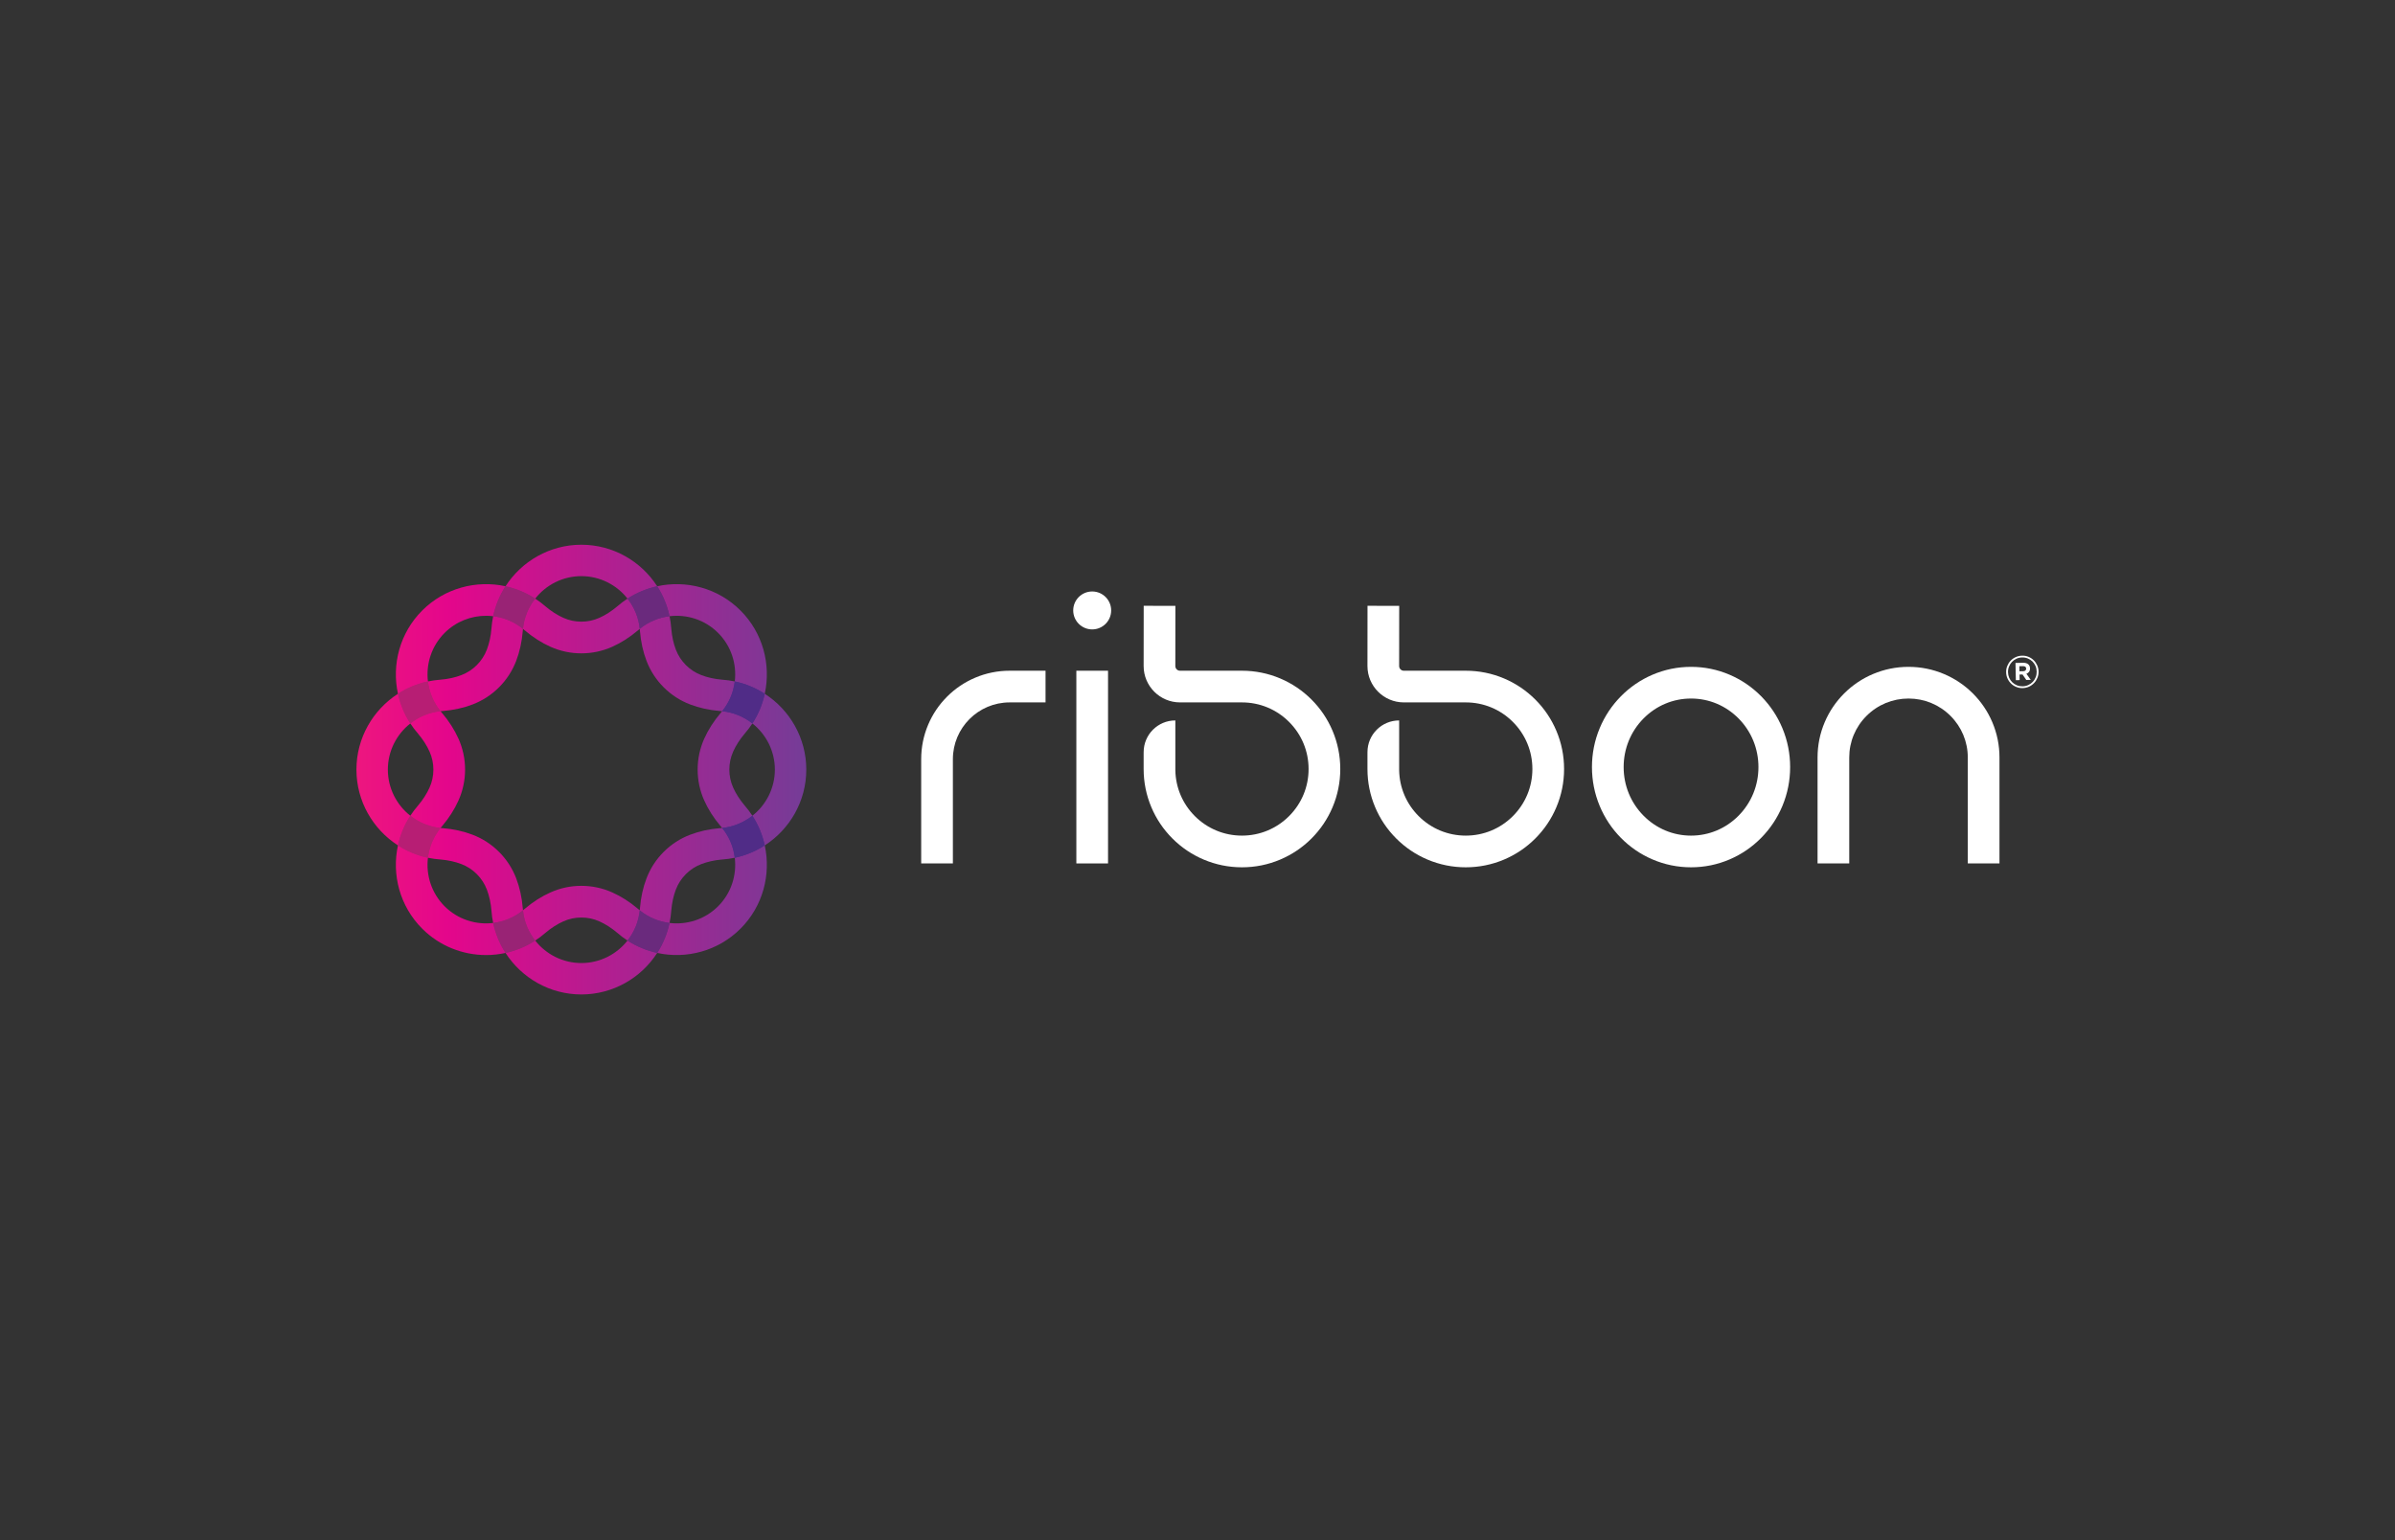
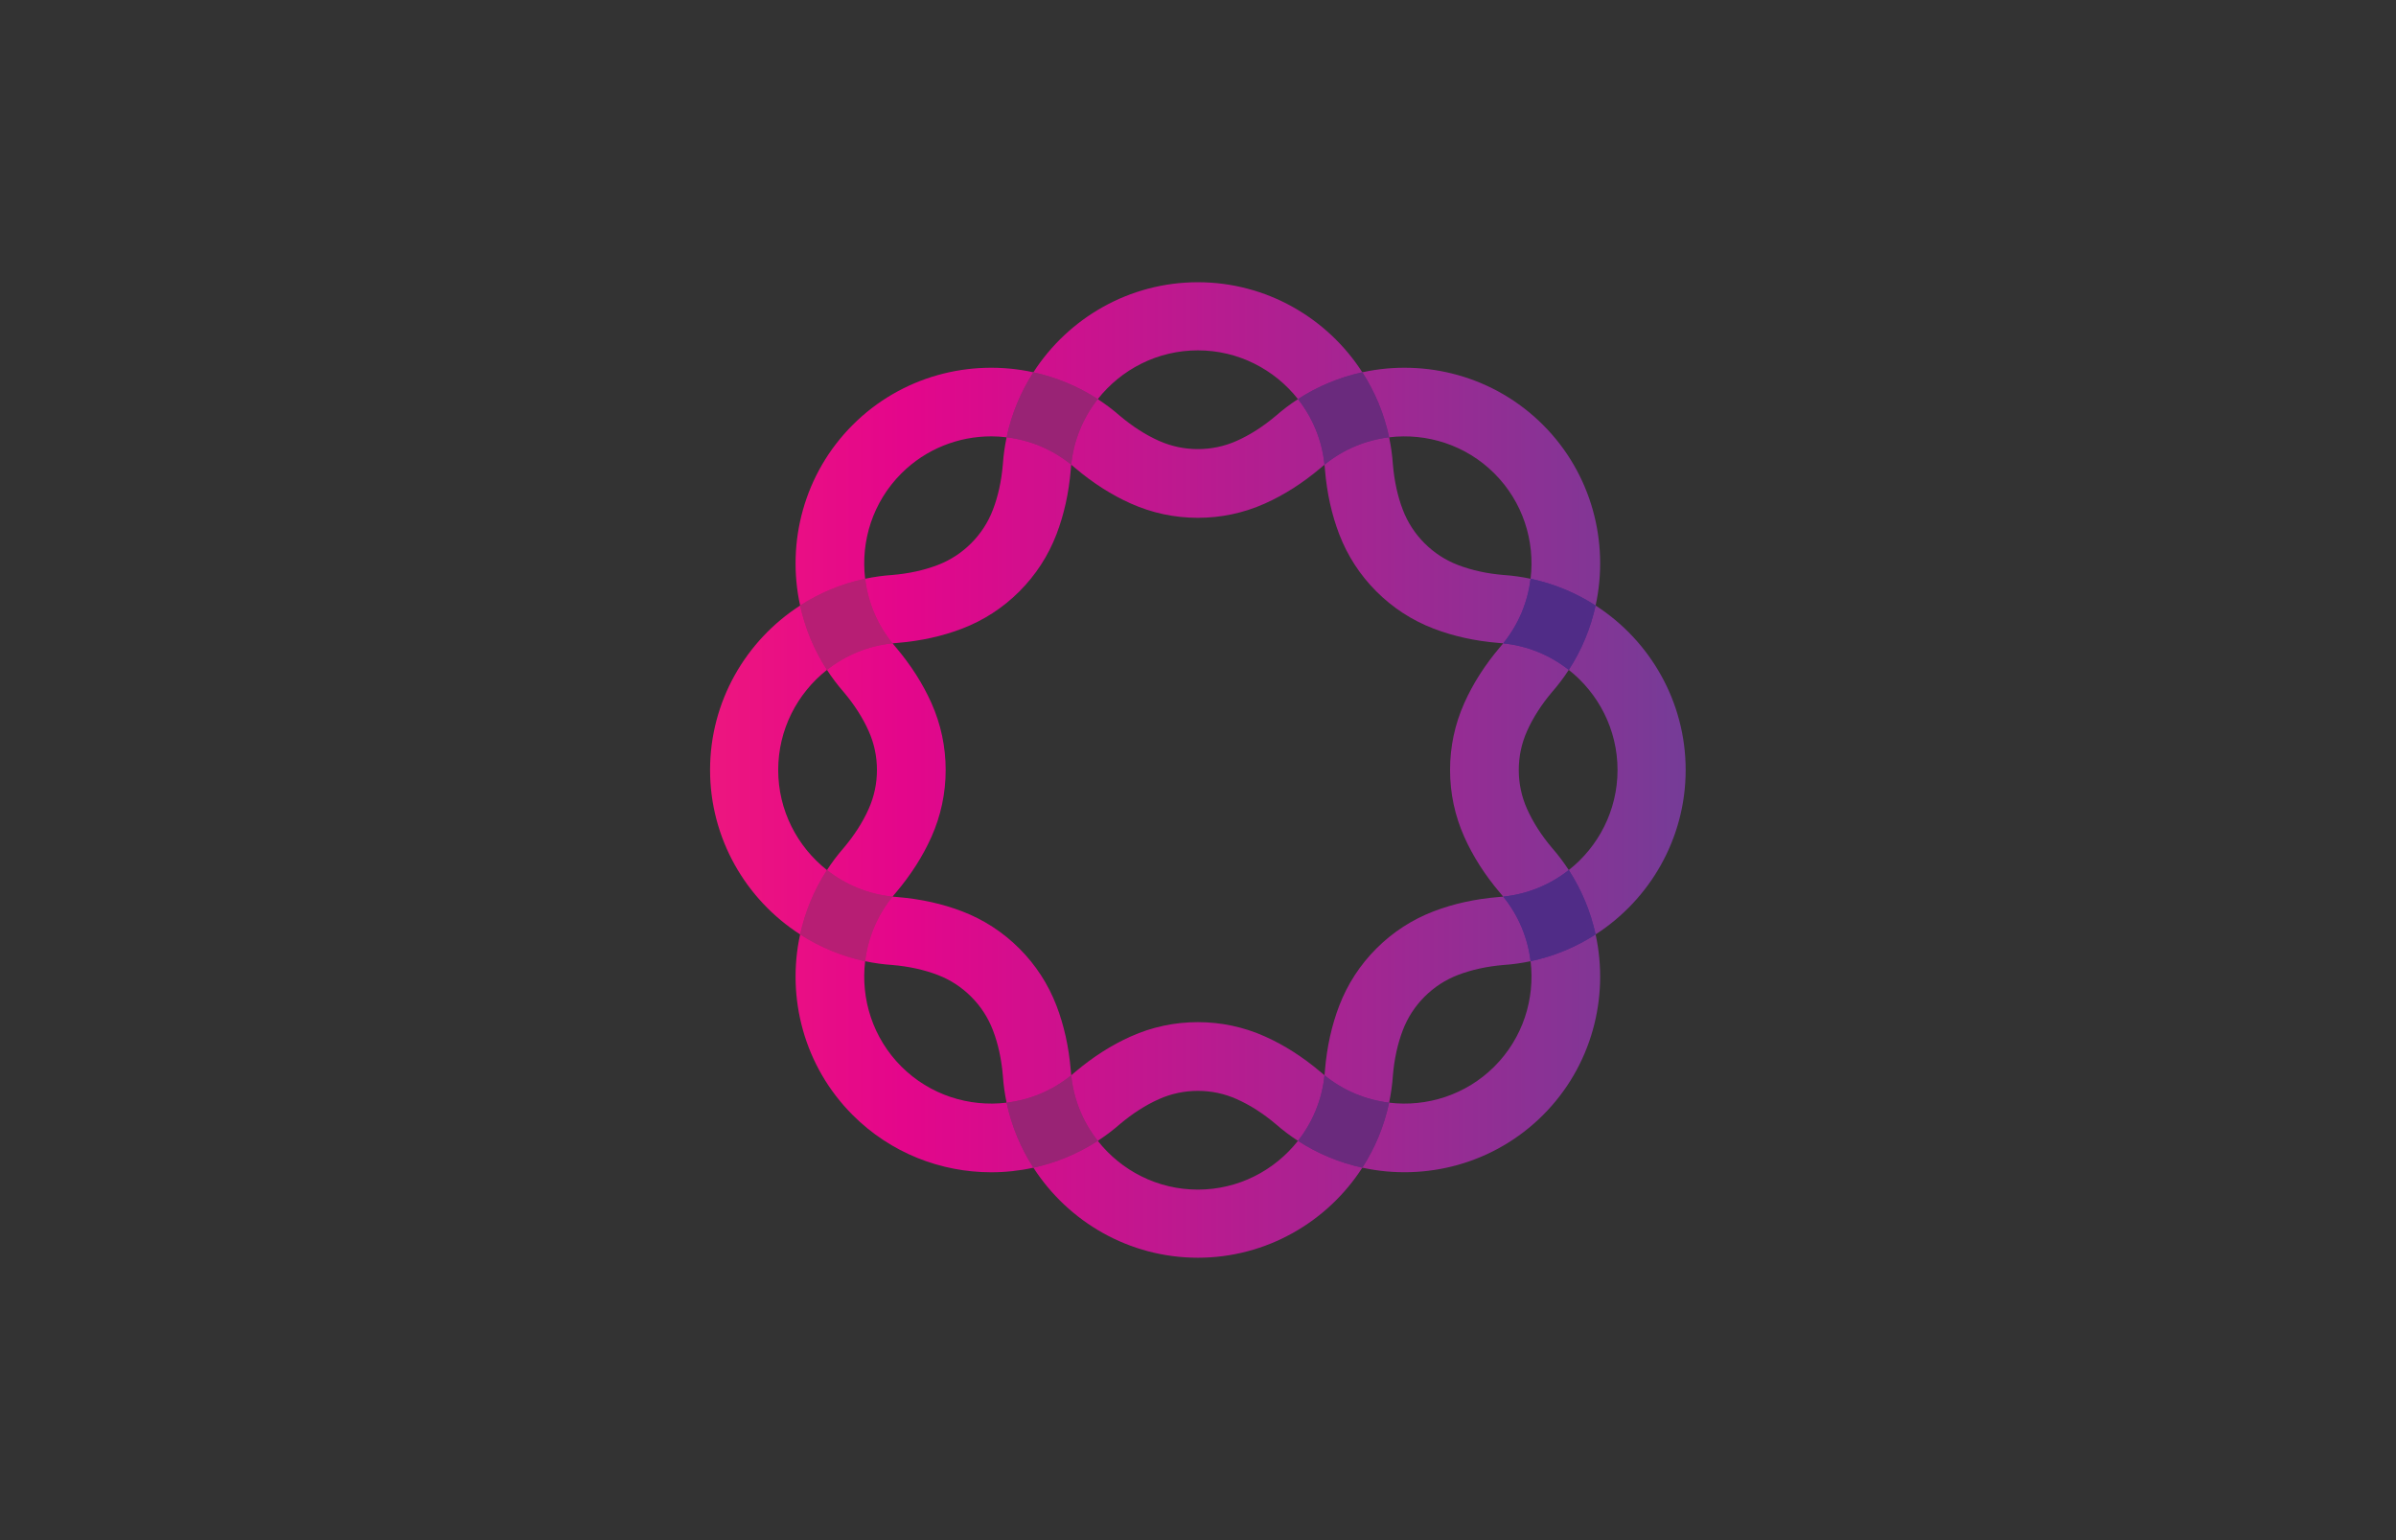
- <svg xmlns="http://www.w3.org/2000/svg" width="100%" height="100%" viewBox="0 0 700 450" version="1.1" xml:space="preserve" style="fill-rule:evenodd;clip-rule:evenodd;stroke-linejoin:round;stroke-miterlimit:2;">
+ <svg xmlns="http://www.w3.org/2000/svg" width="100%" height="100%" viewBox="0 0 2917 1875" version="1.1" xml:space="preserve" style="fill-rule:evenodd;clip-rule:evenodd;stroke-linejoin:round;stroke-miterlimit:2;">
  <g>
-     <rect x="-6.044" y="-13.785" width="712.088" height="477.569" style="fill:#333;" />
-     <path d="M494.252,204.226c-5.25,0 -10.189,2.076 -13.907,5.846c-3.736,3.787 -5.792,8.828 -5.792,14.193c0,5.364 2.056,10.405 5.792,14.192c3.718,3.77 8.657,5.847 13.907,5.847c5.249,0 10.189,-2.077 13.907,-5.847c3.735,-3.787 5.792,-8.828 5.792,-14.192c0,-5.365 -2.057,-10.406 -5.792,-14.193c-3.718,-3.77 -8.658,-5.846 -13.907,-5.846Zm0,49.34c-3.916,0 -7.716,-0.779 -11.296,-2.314c-3.451,-1.48 -6.548,-3.597 -9.206,-6.292c-2.653,-2.689 -4.736,-5.822 -6.191,-9.31c-1.506,-3.609 -2.269,-7.44 -2.269,-11.385c0,-3.946 0.763,-7.777 2.269,-11.386c1.455,-3.488 3.538,-6.62 6.191,-9.311c2.658,-2.694 5.755,-4.811 9.206,-6.291c3.58,-1.535 7.38,-2.313 11.296,-2.313c3.915,0 7.716,0.778 11.296,2.313c3.451,1.48 6.548,3.597 9.205,6.291c2.654,2.691 4.737,5.823 6.191,9.311c1.506,3.609 2.27,7.44 2.27,11.386c0,3.945 -0.764,7.776 -2.27,11.385c-1.454,3.488 -3.537,6.621 -6.191,9.31c-2.657,2.695 -5.754,4.812 -9.205,6.292c-3.58,1.535 -7.381,2.314 -11.296,2.314Z" style="fill:#fff;fill-rule:nonzero;" />
-     <path d="M575.136,252.434l-0.001,-30.973c0,-4.601 -1.8,-8.926 -5.067,-12.181c-3.272,-3.259 -7.626,-5.054 -12.256,-5.054c-4.63,0 -8.983,1.795 -12.256,5.054c-3.267,3.255 -5.067,7.58 -5.067,12.18l0.001,30.974l-9.263,0l0,-30.973c0,-3.578 0.704,-7.05 2.094,-10.322c1.34,-3.156 3.258,-5.989 5.699,-8.421c2.441,-2.43 5.283,-4.339 8.448,-5.672c3.279,-1.382 6.759,-2.082 10.344,-2.082c3.585,0 7.065,0.7 10.344,2.082c3.165,1.333 6.008,3.242 8.448,5.672c2.442,2.432 4.359,5.265 5.699,8.421c1.39,3.272 2.094,6.744 2.094,10.321l0.001,30.974l-9.262,0Z" style="fill:#fff;fill-rule:nonzero;" />
-     <rect x="314.591" y="196.096" width="9.261" height="56.338" style="fill:#fff;fill-rule:nonzero;" />
-     <path d="M324.767,178.47c0,3.062 -2.483,5.545 -5.545,5.545c-3.063,0 -5.545,-2.483 -5.545,-5.545c0,-3.063 2.482,-5.545 5.545,-5.545c3.062,0 5.545,2.482 5.545,5.545Z" style="fill:#fff;fill-rule:nonzero;" />
-     <path d="M278.505,252.434l-9.262,0l0,-30.489c0,-3.488 0.684,-6.874 2.033,-10.064c1.302,-3.078 3.165,-5.842 5.538,-8.215c2.372,-2.372 5.136,-4.235 8.215,-5.537c3.19,-1.349 6.576,-2.034 10.063,-2.034l10.494,0l0,9.262l-10.494,0c-9.146,0 -16.587,7.441 -16.587,16.588l0,30.489Z" style="fill:#fff;fill-rule:nonzero;" />
-     <path d="M389.469,213.644c-1.447,-3.422 -3.519,-6.495 -6.156,-9.132c-2.638,-2.638 -5.71,-4.709 -9.132,-6.157c-3.546,-1.499 -7.309,-2.26 -11.187,-2.26l-18.106,0c-0.754,0 -1.367,-0.613 -1.367,-1.362l0.017,-17.609l-9.262,-0.008l-0.017,17.613c0,5.861 4.768,10.628 10.629,10.628l18.106,0c5.202,0 10.092,2.026 13.77,5.704c3.678,3.678 5.703,8.568 5.703,13.77c0,5.201 -2.025,10.091 -5.703,13.769c-3.678,3.677 -8.568,5.703 -13.77,5.703c-5.201,0 -10.091,-2.026 -13.769,-5.703c-3.589,-3.589 -5.604,-8.332 -5.7,-13.391l0,-14.58c-5.115,0 -9.262,4.147 -9.262,9.262l0,0.309l-0.004,0l0,4.631c0,3.876 0.761,7.64 2.26,11.185c1.448,3.423 3.519,6.496 6.156,9.133c2.638,2.638 5.71,4.708 9.133,6.156c3.545,1.5 7.309,2.261 11.186,2.261c3.878,0 7.641,-0.761 11.187,-2.261c3.422,-1.448 6.494,-3.518 9.132,-6.156c2.637,-2.637 4.709,-5.71 6.156,-9.133c1.499,-3.545 2.26,-7.309 2.26,-11.185c0,-3.878 -0.761,-7.642 -2.26,-11.187Z" style="fill:#fff;fill-rule:nonzero;" />
-     <path d="M454.882,213.644c-1.447,-3.422 -3.518,-6.495 -6.156,-9.132c-2.637,-2.638 -5.71,-4.709 -9.132,-6.157c-3.546,-1.499 -7.31,-2.26 -11.186,-2.26l-18.107,0c-0.753,0 -1.366,-0.613 -1.366,-1.362l0.016,-17.609l-9.262,-0.008l-0.016,17.613c0,5.861 4.768,10.628 10.628,10.628l18.107,0c5.201,0 10.091,2.026 13.769,5.704c3.678,3.678 5.704,8.568 5.704,13.77c0,5.201 -2.026,10.091 -5.704,13.769c-3.678,3.677 -8.568,5.703 -13.769,5.703c-5.202,0 -10.092,-2.026 -13.77,-5.703c-3.588,-3.589 -5.604,-8.332 -5.7,-13.391l0,-14.58c-5.115,0 -9.262,4.147 -9.262,9.262l0,0.309l-0.003,0l0,4.631c0,3.876 0.761,7.64 2.26,11.185c1.447,3.423 3.519,6.496 6.156,9.133c2.638,2.638 5.71,4.708 9.132,6.156c3.546,1.5 7.309,2.261 11.187,2.261c3.876,0 7.64,-0.761 11.186,-2.261c3.422,-1.448 6.495,-3.518 9.132,-6.156c2.638,-2.637 4.709,-5.71 6.156,-9.133c1.5,-3.545 2.26,-7.309 2.26,-11.185c0,-3.878 -0.76,-7.642 -2.26,-11.187Z" style="fill:#fff;fill-rule:nonzero;" />
-     <path d="M219.904,238.49c-0.67,-1.03 -1.417,-2.025 -2.246,-2.974c-1.444,-1.71 -2.579,-3.482 -3.377,-5.271c-0.739,-1.655 -1.114,-3.42 -1.114,-5.245c0,-1.825 0.375,-3.59 1.116,-5.248c0.796,-1.786 1.931,-3.558 3.375,-5.268c0.829,-0.948 1.576,-1.944 2.246,-2.974c4.006,3.157 6.571,8.051 6.571,13.49c0,5.439 -2.565,10.333 -6.571,13.49Zm-10.022,26.474c-3.847,3.847 -9.125,5.488 -14.19,4.876c0.251,-1.188 0.424,-2.406 0.508,-3.649c0.188,-2.234 0.639,-4.295 1.342,-6.127c0.649,-1.698 1.635,-3.216 2.929,-4.51c1.295,-1.294 2.813,-2.28 4.514,-2.931c1.829,-0.702 3.889,-1.153 6.123,-1.34c1.243,-0.084 2.461,-0.258 3.649,-0.508c0.612,5.065 -1.029,10.342 -4.875,14.189Zm-39.965,16.594c-5.439,0 -10.332,-2.565 -13.489,-6.571c1.03,-0.669 2.024,-1.417 2.973,-2.246c1.711,-1.444 3.482,-2.58 5.272,-3.377c1.655,-0.74 3.42,-1.114 5.244,-1.114c1.826,0 3.59,0.374 5.249,1.116c1.785,0.795 3.557,1.931 5.267,3.375c0.949,0.83 1.944,1.576 2.974,2.245c-3.157,4.007 -8.05,6.572 -13.49,6.572Zm-39.964,-16.594c-3.847,-3.847 -5.488,-9.124 -4.876,-14.189c1.189,0.25 2.406,0.424 3.649,0.507c2.234,0.188 4.294,0.639 6.127,1.342c1.698,0.65 3.216,1.636 4.51,2.93c1.294,1.294 2.28,2.812 2.932,4.514c0.7,1.828 1.151,3.889 1.34,6.123c0.084,1.243 0.257,2.46 0.507,3.649c-5.065,0.612 -10.343,-1.029 -14.189,-4.876Zm-16.594,-39.964c0,-5.439 2.565,-10.333 6.572,-13.49c0.669,1.03 1.416,2.026 2.245,2.974c1.444,1.71 2.58,3.482 3.377,5.271c0.74,1.655 1.114,3.42 1.114,5.245c0,1.825 -0.374,3.59 -1.115,5.248c-0.796,1.786 -1.932,3.558 -3.376,5.268c-0.829,0.948 -1.576,1.944 -2.245,2.974c-4.007,-3.157 -6.572,-8.051 -6.572,-13.49Zm16.594,-39.964c3.325,-3.325 7.718,-5.004 12.12,-5.004c0.691,0 1.382,0.044 2.069,0.127c-0.25,1.189 -0.423,2.407 -0.507,3.651c-0.189,2.234 -0.64,4.294 -1.342,6.126c-0.65,1.698 -1.636,3.216 -2.93,4.51c-1.294,1.294 -2.811,2.28 -4.514,2.931c-1.829,0.702 -3.888,1.153 -6.122,1.341c-1.243,0.084 -2.461,0.257 -3.65,0.507c-0.612,-5.065 1.029,-10.342 4.876,-14.189Zm39.964,-16.594c5.44,0 10.333,2.565 13.49,6.572c-1.03,0.669 -2.025,1.416 -2.974,2.246c-1.71,1.443 -3.482,2.579 -5.271,3.377c-1.655,0.739 -3.419,1.113 -5.245,1.113c-1.824,0 -3.589,-0.374 -5.248,-1.115c-1.786,-0.796 -3.557,-1.932 -5.267,-3.375c-0.949,-0.83 -1.944,-1.577 -2.974,-2.246c3.157,-4.007 8.05,-6.572 13.489,-6.572Zm35.906,65.576c1.157,2.596 2.769,5.123 4.79,7.511l0.052,0.059c0.138,0.158 0.269,0.319 0.4,0.481c-0.2,0.02 -0.4,0.041 -0.602,0.054l-0.078,0.006c-3.114,0.258 -6.037,0.904 -8.684,1.919c-2.911,1.113 -5.509,2.8 -7.722,5.013c-2.213,2.213 -3.9,4.811 -5.012,7.719c-1.017,2.65 -1.663,5.574 -1.921,8.687l-0.006,0.079c-0.013,0.202 -0.034,0.402 -0.054,0.602c-0.161,-0.131 -0.323,-0.262 -0.48,-0.401l-0.06,-0.051c-2.388,-2.022 -4.915,-3.634 -7.507,-4.789c-2.852,-1.274 -5.887,-1.92 -9.022,-1.92c-3.135,0 -6.17,0.646 -9.017,1.919c-2.596,1.156 -5.124,2.768 -7.512,4.79l-0.059,0.051c-0.157,0.139 -0.319,0.27 -0.48,0.401c-0.021,-0.2 -0.041,-0.4 -0.054,-0.602l-0.007,-0.079c-0.258,-3.113 -0.904,-6.037 -1.919,-8.684c-1.114,-2.911 -2.801,-5.509 -5.013,-7.722l-0.001,0c-2.212,-2.213 -4.811,-3.9 -7.718,-5.012c-2.65,-1.016 -5.573,-1.662 -8.687,-1.92l-0.078,-0.006c-0.203,-0.013 -0.403,-0.034 -0.603,-0.054c0.131,-0.162 0.262,-0.323 0.4,-0.481l0.052,-0.059c2.022,-2.388 3.634,-4.915 4.789,-7.508c1.273,-2.851 1.919,-5.886 1.919,-9.021c0,-3.135 -0.646,-6.17 -1.918,-9.018c-1.156,-2.596 -2.768,-5.124 -4.79,-7.511l-0.052,-0.06c-0.138,-0.157 -0.269,-0.318 -0.4,-0.48c0.2,-0.02 0.4,-0.041 0.603,-0.054l0.078,-0.006c3.114,-0.257 6.037,-0.904 8.684,-1.919c2.91,-1.113 5.509,-2.8 7.722,-5.013c2.213,-2.213 3.899,-4.811 5.012,-7.719c1.016,-2.65 1.662,-5.573 1.92,-8.687l0.007,-0.078c0.013,-0.203 0.033,-0.403 0.054,-0.604c0.161,0.132 0.322,0.263 0.48,0.402l0.059,0.051c2.388,2.022 4.916,3.634 7.508,4.789c2.851,1.274 5.886,1.92 9.021,1.92c3.135,0 6.17,-0.646 9.019,-1.918c2.595,-1.157 5.122,-2.769 7.51,-4.791l0.06,-0.051c0.157,-0.139 0.319,-0.27 0.48,-0.401c0.02,0.201 0.041,0.401 0.054,0.603l0.006,0.078c0.258,3.114 0.904,6.036 1.919,8.684c1.114,2.911 2.801,5.509 5.014,7.722c2.213,2.213 4.811,3.9 7.718,5.012c2.651,1.016 5.575,1.663 8.688,1.92l0.078,0.006c0.202,0.013 0.402,0.034 0.602,0.054c-0.131,0.162 -0.262,0.323 -0.4,0.48l-0.052,0.06c-2.021,2.388 -3.633,4.915 -4.789,7.508c-1.273,2.851 -1.919,5.886 -1.919,9.021c0,3.135 0.646,6.17 1.918,9.018Zm4.059,-48.982c3.846,3.847 5.487,9.124 4.875,14.189c-1.188,-0.25 -2.406,-0.423 -3.65,-0.507c-2.233,-0.188 -4.293,-0.639 -6.125,-1.342c-1.699,-0.65 -3.216,-1.636 -4.511,-2.93c-1.294,-1.294 -2.28,-2.812 -2.931,-4.513c-0.701,-1.829 -1.152,-3.889 -1.34,-6.123c-0.084,-1.243 -0.257,-2.461 -0.508,-3.65c5.065,-0.612 10.343,1.029 14.19,4.876Zm25.775,39.964c0,-9.241 -4.825,-17.455 -12.137,-22.165c1.866,-8.529 -0.531,-17.79 -7.089,-24.348c-6.559,-6.559 -15.82,-8.955 -24.348,-7.089c-4.71,-7.313 -12.925,-12.138 -22.166,-12.138c-9.241,0 -17.456,4.825 -22.165,12.138c-8.529,-1.866 -17.79,0.53 -24.348,7.089c-6.559,6.558 -8.955,15.819 -7.09,24.348c-7.312,4.71 -12.137,12.924 -12.137,22.165c0,9.241 4.825,17.456 12.137,22.165c-1.865,8.529 0.531,17.79 7.09,24.348c5.121,5.122 11.89,7.71 18.672,7.709c1.904,0 3.809,-0.205 5.679,-0.615c4.71,7.31 12.923,12.133 22.162,12.133c9.241,0 17.456,-4.825 22.166,-12.137c8.528,1.866 17.789,-0.531 24.348,-7.09c6.558,-6.558 8.955,-15.819 7.089,-24.348c7.312,-4.71 12.137,-12.924 12.137,-22.165Z" style="fill:url(#_Linear1);" />
-     <path d="M211.065,207.931c3.324,0.337 6.357,1.624 8.839,3.579c1.751,-2.695 2.952,-5.638 3.616,-8.675c-2.634,-1.697 -5.59,-2.941 -8.763,-3.61c-0.375,3.111 -1.601,6.139 -3.692,8.706Z" style="fill:#502c87;fill-rule:nonzero;" />
-     <path d="M211.065,207.931c3.324,0.337 6.357,1.624 8.839,3.579c1.751,-2.695 2.952,-5.638 3.616,-8.675c-2.634,-1.697 -5.59,-2.941 -8.763,-3.61c-0.375,3.111 -1.601,6.139 -3.692,8.706Z" style="fill:#502c87;fill-rule:nonzero;" />
-     <path d="M152.849,266.148c-2.568,2.09 -5.596,3.316 -8.707,3.692c0.67,3.174 1.915,6.132 3.613,8.767c3.035,-0.664 5.978,-1.869 8.673,-3.62c-1.956,-2.482 -3.243,-5.516 -3.579,-8.839Z" style="fill:#992375;fill-rule:nonzero;" />
-     <path d="M152.849,266.148c-2.568,2.09 -5.596,3.316 -8.707,3.692c0.67,3.174 1.915,6.132 3.613,8.767c3.035,-0.664 5.978,-1.869 8.673,-3.62c-1.956,-2.482 -3.243,-5.516 -3.579,-8.839Z" style="fill:#992375;fill-rule:nonzero;" />
-     <path d="M186.986,266.148c-0.337,3.323 -1.624,6.357 -3.579,8.838c2.696,1.752 5.639,2.952 8.676,3.617c1.696,-2.635 2.94,-5.591 3.609,-8.763c-3.11,-0.376 -6.138,-1.602 -8.706,-3.692Z" style="fill:#6a2a7d;fill-rule:nonzero;" />
-     <path d="M186.986,266.148c-0.337,3.323 -1.624,6.357 -3.579,8.838c2.696,1.752 5.639,2.952 8.676,3.617c1.696,-2.635 2.94,-5.591 3.609,-8.763c-3.11,-0.376 -6.138,-1.602 -8.706,-3.692Z" style="fill:#6a2a7d;fill-rule:nonzero;" />
-     <path d="M211.065,242.069c2.091,2.567 3.317,5.596 3.692,8.706c3.173,-0.669 6.129,-1.913 8.763,-3.61c-0.664,-3.036 -1.865,-5.98 -3.616,-8.675c-2.482,1.955 -5.515,3.242 -8.839,3.579Z" style="fill:#502c87;fill-rule:nonzero;" />
-     <path d="M211.065,242.069c2.091,2.567 3.317,5.596 3.692,8.706c3.173,-0.669 6.129,-1.913 8.763,-3.61c-0.664,-3.036 -1.865,-5.98 -3.616,-8.675c-2.482,1.955 -5.515,3.242 -8.839,3.579Z" style="fill:#502c87;fill-rule:nonzero;" />
-     <path d="M186.986,183.852c2.568,-2.09 5.596,-3.316 8.706,-3.692c-0.669,-3.172 -1.913,-6.128 -3.609,-8.762c-3.037,0.664 -5.98,1.865 -8.676,3.616c1.955,2.481 3.242,5.515 3.579,8.838Z" style="fill:#6a2a7d;fill-rule:nonzero;" />
-     <path d="M186.986,183.852c2.568,-2.09 5.596,-3.316 8.706,-3.692c-0.669,-3.172 -1.913,-6.128 -3.609,-8.762c-3.037,0.664 -5.98,1.865 -8.676,3.616c1.955,2.481 3.242,5.515 3.579,8.838Z" style="fill:#6a2a7d;fill-rule:nonzero;" />
-     <path d="M152.849,183.851c0.336,-3.323 1.623,-6.356 3.579,-8.837c-2.696,-1.751 -5.64,-2.952 -8.676,-3.616c-1.697,2.634 -2.941,5.589 -3.61,8.761c3.111,0.376 6.139,1.602 8.707,3.692Z" style="fill:#992375;fill-rule:nonzero;" />
-     <path d="M152.849,183.851c0.336,-3.323 1.623,-6.356 3.579,-8.837c-2.696,-1.751 -5.64,-2.952 -8.676,-3.616c-1.697,2.634 -2.941,5.589 -3.61,8.761c3.111,0.376 6.139,1.602 8.707,3.692Z" style="fill:#992375;fill-rule:nonzero;" />
-     <path d="M128.769,207.931c-2.09,-2.567 -3.316,-5.595 -3.692,-8.706c-3.172,0.669 -6.128,1.913 -8.763,3.61c0.665,3.037 1.865,5.98 3.617,8.675c2.481,-1.955 5.515,-3.242 8.838,-3.579Z" style="fill:#b71e74;fill-rule:nonzero;" />
-     <path d="M128.769,207.931c-2.09,-2.567 -3.316,-5.595 -3.692,-8.706c-3.172,0.669 -6.128,1.913 -8.763,3.61c0.665,3.037 1.865,5.98 3.617,8.675c2.481,-1.955 5.515,-3.242 8.838,-3.579Z" style="fill:#b71e74;fill-rule:nonzero;" />
-     <path d="M128.769,242.069c-3.323,-0.337 -6.357,-1.624 -8.838,-3.579c-1.752,2.695 -2.952,5.639 -3.617,8.675c2.635,1.697 5.591,2.941 8.763,3.61c0.376,-3.11 1.602,-6.139 3.692,-8.706Z" style="fill:#b71e74;fill-rule:nonzero;" />
-     <path d="M128.769,242.069c-3.323,-0.337 -6.357,-1.624 -8.838,-3.579c-1.752,2.695 -2.952,5.639 -3.617,8.675c2.635,1.697 5.591,2.941 8.763,3.61c0.376,-3.11 1.602,-6.139 3.692,-8.706Z" style="fill:#b71e74;fill-rule:nonzero;" />
-     <path d="M595.493,198.167c-0.237,0.581 -0.554,1.086 -0.978,1.526c-0.422,0.441 -0.913,0.805 -1.484,1.065c-0.583,0.261 -1.196,0.405 -1.864,0.419c-0.668,0.014 -1.285,-0.105 -1.866,-0.341c-0.582,-0.237 -1.086,-0.554 -1.514,-0.978c-0.441,-0.423 -0.778,-0.913 -1.039,-1.485c-0.261,-0.57 -0.391,-1.183 -0.404,-1.825c-0.013,-0.641 0.091,-1.259 0.329,-1.84c0.236,-0.581 0.553,-1.098 0.976,-1.539c0.423,-0.441 0.914,-0.792 1.498,-1.053c0.571,-0.261 1.183,-0.404 1.851,-0.418c0.668,-0.014 1.285,0.091 1.867,0.329c0.581,0.236 1.085,0.567 1.526,0.989c0.428,0.424 0.766,0.915 1.026,1.485c0.26,0.571 0.391,1.184 0.405,1.826c0.013,0.641 -0.093,1.259 -0.329,1.84Zm-0.57,-3.472c-0.233,-0.506 -0.53,-0.945 -0.904,-1.317c-0.388,-0.372 -0.826,-0.651 -1.341,-0.863c-0.515,-0.212 -1.08,-0.305 -1.669,-0.293c-0.603,0.012 -1.15,0.129 -1.656,0.361c-0.506,0.234 -0.945,0.557 -1.317,0.945c-0.371,0.387 -0.65,0.838 -0.849,1.353c-0.212,0.515 -0.305,1.067 -0.293,1.656c0.012,0.589 0.128,1.124 0.347,1.63c0.221,0.506 0.518,0.945 0.905,1.317c0.388,0.372 0.839,0.664 1.354,0.876c0.515,0.212 1.067,0.305 1.657,0.293c0.601,-0.012 1.162,-0.141 1.668,-0.375c0.506,-0.233 0.932,-0.543 1.303,-0.93c0.372,-0.388 0.651,-0.852 0.863,-1.367c0.199,-0.515 0.293,-1.054 0.281,-1.643c-0.013,-0.589 -0.128,-1.137 -0.349,-1.643Zm-1.876,1.715c-0.192,0.253 -0.45,0.455 -0.775,0.579l1.269,1.782l-1.297,0.026l-1.106,-1.601l-0.878,0.018l0.034,1.624l-1.113,0.022l-0.104,-5.04l2.239,-0.046c0.602,-0.012 1.089,0.122 1.449,0.402c0.36,0.294 0.551,0.696 0.562,1.22c0.009,0.419 -0.089,0.762 -0.28,1.014Zm-1.092,-1.483c-0.159,-0.115 -0.383,-0.176 -0.658,-0.17l-1.087,0.022l0.03,1.479l1.113,-0.022c0.275,-0.006 0.497,-0.076 0.638,-0.223c0.141,-0.134 0.216,-0.306 0.211,-0.529c-0.005,-0.248 -0.088,-0.443 -0.247,-0.557Z" style="fill:#fff;fill-rule:nonzero;" />
+     <rect x="-25.183" y="-57.436" width="2967.03" height="1989.87" style="fill:#333;" />
+     <path d="M1909.89,1059.36c-6.046,-9.305 -12.793,-18.291 -20.284,-26.864c-13.047,-15.448 -23.303,-31.456 -30.505,-47.617c-6.681,-14.953 -10.068,-30.895 -10.068,-47.381c0,-16.482 3.387,-32.424 10.081,-47.407c7.189,-16.131 17.445,-32.139 30.492,-47.587c7.491,-8.569 14.238,-17.559 20.284,-26.864c36.191,28.52 59.363,72.725 59.363,121.858c0,49.137 -23.172,93.342 -59.363,121.862Zm-90.534,239.155c-34.75,34.751 -82.429,49.576 -128.184,44.047c2.265,-10.733 3.829,-21.734 4.587,-32.963c1.7,-20.183 5.774,-38.793 12.122,-55.345c5.866,-15.342 14.773,-29.05 26.461,-40.743c11.698,-11.693 25.41,-20.6 40.779,-26.479c16.525,-6.335 35.131,-10.41 55.315,-12.105c11.228,-0.758 22.229,-2.326 32.962,-4.587c5.529,45.751 -9.296,93.43 -44.042,128.175Zm-361.022,149.901c-49.133,0 -93.337,-23.167 -121.853,-59.358c9.3,-6.042 18.286,-12.797 26.855,-20.284c15.452,-13.051 31.456,-23.307 47.626,-30.51c14.948,-6.681 30.891,-10.063 47.372,-10.063c16.49,0 32.428,3.382 47.412,10.081c16.13,7.185 32.139,17.441 47.586,30.492c8.569,7.491 17.559,14.238 26.864,20.28c-28.52,36.191 -72.724,59.362 -121.862,59.362Zm-361.022,-149.896c-34.746,-34.75 -49.571,-82.429 -44.042,-128.18c10.738,2.261 21.734,3.829 32.963,4.583c20.183,1.699 38.789,5.774 55.349,12.122c15.338,5.866 29.046,14.773 40.739,26.466c11.693,11.693 20.6,25.401 26.484,40.774c6.33,16.521 10.405,35.131 12.109,55.314c0.753,11.229 2.317,22.225 4.582,32.963c-45.755,5.529 -93.438,-9.296 -128.184,-44.042Zm-149.896,-361.022c0,-49.133 23.171,-93.338 59.362,-121.858c6.046,9.305 12.793,18.295 20.285,26.864c13.046,15.448 23.302,31.456 30.509,47.618c6.677,14.952 10.063,30.894 10.063,47.376c0,16.486 -3.386,32.428 -10.081,47.411c-7.189,16.131 -17.445,32.139 -30.491,47.587c-7.492,8.569 -14.239,17.559 -20.285,26.864c-36.191,-28.52 -59.362,-72.725 -59.362,-121.862Zm149.896,-361.018c30.036,-30.032 69.724,-45.203 109.486,-45.203c6.247,0 12.486,0.399 18.698,1.152c-2.265,10.738 -3.829,21.743 -4.582,32.976c-1.704,20.179 -5.779,38.79 -12.127,55.341c-5.866,15.342 -14.773,29.05 -26.466,40.743c-11.693,11.693 -25.396,20.6 -40.778,26.479c-16.521,6.335 -35.123,10.414 -55.302,12.109c-11.233,0.758 -22.233,2.322 -32.971,4.587c-5.529,-45.755 9.296,-93.434 44.042,-128.184Zm361.022,-149.896c49.138,0 93.342,23.171 121.862,59.363c-9.305,6.045 -18.295,12.796 -26.868,20.288c-15.443,13.042 -31.456,23.303 -47.618,30.505c-14.948,6.677 -30.886,10.059 -47.376,10.059c-16.481,0 -32.424,-3.382 -47.407,-10.077c-16.135,-7.184 -32.139,-17.445 -47.582,-30.487c-8.574,-7.492 -17.564,-14.243 -26.869,-20.288c28.521,-36.192 72.725,-59.363 121.858,-59.363Zm324.357,592.379c10.449,23.456 25.012,46.281 43.276,67.849l0.464,0.538c1.249,1.424 2.432,2.883 3.619,4.342c-1.809,0.184 -3.619,0.368 -5.445,0.491l-0.701,0.052c-28.131,2.331 -54.535,8.171 -78.447,17.34c-26.299,10.055 -49.768,25.292 -69.763,45.283c-19.986,19.99 -35.223,43.459 -45.274,69.728c-9.182,23.942 -15.018,50.351 -17.348,78.477l-0.057,0.71c-0.119,1.827 -0.307,3.632 -0.491,5.441c-1.454,-1.187 -2.913,-2.37 -4.333,-3.619l-0.543,-0.464c-21.568,-18.269 -44.397,-32.827 -67.818,-43.263c-25.756,-11.504 -53.173,-17.34 -81.496,-17.34c-28.319,0 -55.74,5.836 -81.46,17.327c-23.452,10.449 -46.282,25.007 -67.854,43.276l-0.539,0.464c-1.419,1.249 -2.878,2.432 -4.337,3.619c-0.184,-1.809 -0.368,-3.614 -0.486,-5.441l-0.057,-0.71c-2.335,-28.126 -8.171,-54.535 -17.34,-78.447c-10.059,-26.299 -25.3,-49.768 -45.287,-69.758l-0.004,-0.005c-19.986,-19.986 -43.46,-35.223 -69.719,-45.269c-23.943,-9.178 -50.347,-15.018 -78.482,-17.349l-0.705,-0.052c-1.827,-0.123 -3.637,-0.307 -5.446,-0.491c1.187,-1.459 2.37,-2.918 3.619,-4.342l0.464,-0.538c18.265,-21.568 32.827,-44.398 43.263,-67.819c11.504,-25.756 17.335,-53.176 17.335,-81.495c0,-28.315 -5.831,-55.731 -17.322,-81.465c-10.449,-23.452 -25.011,-46.281 -43.276,-67.849l-0.464,-0.539c-1.249,-1.424 -2.432,-2.878 -3.619,-4.337c1.809,-0.18 3.619,-0.368 5.446,-0.491l0.705,-0.052c28.135,-2.327 54.539,-8.167 78.446,-17.336c26.295,-10.059 49.769,-25.296 69.759,-45.287c19.991,-19.99 35.228,-43.459 45.278,-69.732c9.178,-23.938 15.014,-50.342 17.349,-78.473l0.057,-0.705c0.118,-1.832 0.302,-3.641 0.486,-5.45c1.459,1.187 2.914,2.374 4.337,3.623l0.539,0.464c21.572,18.269 44.402,32.832 67.823,43.263c25.751,11.504 53.168,17.34 81.491,17.34c28.323,0 55.74,-5.836 81.469,-17.323c23.448,-10.453 46.277,-25.011 67.845,-43.28l0.543,-0.464c1.42,-1.249 2.879,-2.432 4.333,-3.614c0.184,1.809 0.372,3.614 0.491,5.441l0.057,0.705c2.33,28.131 8.166,54.531 17.335,78.447c10.064,26.299 25.301,49.768 45.287,69.758c19.995,19.991 43.464,35.228 69.728,45.274c23.947,9.182 50.356,15.022 78.482,17.349l0.701,0.052c1.826,0.123 3.636,0.311 5.445,0.491c-1.187,1.459 -2.37,2.913 -3.619,4.337l-0.464,0.539c-18.264,21.572 -32.827,44.397 -43.262,67.823c-11.505,25.76 -17.336,53.176 -17.336,81.491c0,28.319 5.831,55.735 17.322,81.465Zm36.665,-442.483c34.746,34.75 49.571,82.429 44.042,128.184c-10.733,-2.265 -21.738,-3.829 -32.971,-4.587c-20.175,-1.695 -38.781,-5.774 -55.337,-12.122c-15.342,-5.866 -29.05,-14.773 -40.743,-26.466c-11.693,-11.693 -20.6,-25.401 -26.479,-40.769c-6.335,-16.525 -10.409,-35.136 -12.109,-55.315c-0.758,-11.229 -2.322,-22.229 -4.587,-32.967c45.76,-5.529 93.438,9.296 128.184,44.042Zm232.847,361.018c0,-83.476 -43.591,-157.682 -109.64,-200.226c16.85,-77.044 -4.797,-160.704 -64.046,-219.953c-59.244,-59.244 -142.904,-80.895 -219.949,-64.037c-42.544,-66.057 -116.754,-109.648 -200.234,-109.648c-83.48,0 -157.69,43.591 -200.23,109.648c-77.049,-16.854 -160.704,4.793 -219.953,64.037c-59.249,59.249 -80.896,142.909 -64.042,219.953c-66.052,42.544 -109.639,116.75 -109.639,200.226c0,83.48 43.582,157.69 109.639,200.23c-16.854,77.049 4.793,160.704 64.042,219.953c46.268,46.268 107.409,69.645 168.678,69.641c17.2,0 34.413,-1.858 51.301,-5.56c42.549,66.035 116.746,109.604 200.204,109.604c83.48,0 157.686,-43.586 200.234,-109.639c77.045,16.854 160.705,-4.797 219.949,-64.046c59.249,-59.249 80.896,-142.904 64.046,-219.953c66.049,-42.544 109.64,-116.75 109.64,-200.23Z" style="fill:url(#_Linear1);" />
+     <path d="M1830.05,783.308c30.019,3.04 57.427,14.668 79.84,32.332c15.824,-24.35 26.671,-50.938 32.673,-78.368c-23.802,-15.329 -50.504,-26.566 -79.165,-32.608c-3.39,28.096 -14.461,55.451 -33.348,78.644Z" style="fill:#502c87;fill-rule:nonzero;" />
+     <path d="M1830.05,783.308c30.019,3.04 57.427,14.668 79.84,32.332c15.824,-24.35 26.671,-50.938 32.673,-78.368c-23.802,-15.329 -50.504,-26.566 -79.165,-32.608c-3.39,28.096 -14.461,55.451 -33.348,78.644Z" style="fill:#502c87;fill-rule:nonzero;" />
+     <path d="M1304.14,1309.21c-23.197,18.882 -50.552,29.957 -78.648,33.348c6.046,28.678 17.292,55.394 32.634,79.2c27.421,-5.997 54.005,-16.884 78.351,-32.704c-17.669,-22.418 -29.296,-49.825 -32.337,-79.844Z" style="fill:#992375;fill-rule:nonzero;" />
+     <path d="M1304.14,1309.21c-23.197,18.882 -50.552,29.957 -78.648,33.348c6.046,28.678 17.292,55.394 32.634,79.2c27.421,-5.997 54.005,-16.884 78.351,-32.704c-17.669,-22.418 -29.296,-49.825 -32.337,-79.844Z" style="fill:#992375;fill-rule:nonzero;" />
+     <path d="M1612.52,1309.21c-3.04,30.014 -14.668,57.422 -32.328,79.84c24.35,15.824 50.943,26.667 78.372,32.673c15.325,-23.802 26.563,-50.504 32.604,-79.165c-28.096,-3.391 -55.451,-14.466 -78.648,-33.348Z" style="fill:#6a2a7d;fill-rule:nonzero;" />
+     <path d="M1612.52,1309.21c-3.04,30.014 -14.668,57.422 -32.328,79.84c24.35,15.824 50.943,26.667 78.372,32.673c15.325,-23.802 26.563,-50.504 32.604,-79.165c-28.096,-3.391 -55.451,-14.466 -78.648,-33.348Z" style="fill:#6a2a7d;fill-rule:nonzero;" />
+     <path d="M1830.05,1091.69c18.887,23.193 29.958,50.553 33.348,78.648c28.661,-6.041 55.363,-17.283 79.165,-32.612c-6.002,-27.425 -16.849,-54.018 -32.673,-78.368c-22.413,17.664 -49.821,29.287 -79.84,32.332Z" style="fill:#502c87;fill-rule:nonzero;" />
+     <path d="M1830.05,1091.69c18.887,23.193 29.958,50.553 33.348,78.648c28.661,-6.041 55.363,-17.283 79.165,-32.612c-6.002,-27.425 -16.849,-54.018 -32.673,-78.368c-22.413,17.664 -49.821,29.287 -79.84,32.332Z" style="fill:#502c87;fill-rule:nonzero;" />
+     <path d="M1612.52,565.791c23.202,-18.887 50.552,-29.958 78.648,-33.353c-6.041,-28.661 -17.279,-55.359 -32.604,-79.156c-27.429,5.997 -54.022,16.845 -78.372,32.665c17.66,22.417 29.288,49.82 32.328,79.844Z" style="fill:#6a2a7d;fill-rule:nonzero;" />
+     <path d="M1612.52,565.791c23.202,-18.887 50.552,-29.958 78.648,-33.353c-6.041,-28.661 -17.279,-55.359 -32.604,-79.156c-27.429,5.997 -54.022,16.845 -78.372,32.665c17.66,22.417 29.288,49.82 32.328,79.844Z" style="fill:#6a2a7d;fill-rule:nonzero;" />
+     <path d="M1304.14,565.782c3.041,-30.019 14.668,-57.422 32.332,-79.835c-24.35,-15.82 -50.942,-26.668 -78.372,-32.665c-15.329,23.793 -26.566,50.491 -32.608,79.147c28.096,3.391 55.455,14.471 78.648,33.353Z" style="fill:#992375;fill-rule:nonzero;" />
+     <path d="M1304.14,565.782c3.041,-30.019 14.668,-57.422 32.332,-79.835c-24.35,-15.82 -50.942,-26.668 -78.372,-32.665c-15.329,23.793 -26.566,50.491 -32.608,79.147c28.096,3.391 55.455,14.471 78.648,33.353Z" style="fill:#992375;fill-rule:nonzero;" />
+     <path d="M1086.62,783.308c-18.882,-23.193 -29.957,-50.548 -33.348,-78.644c-28.661,6.042 -55.359,17.279 -79.161,32.608c6.002,27.43 16.845,54.018 32.669,78.368c22.414,-17.66 49.821,-29.292 79.84,-32.332Z" style="fill:#b71e74;fill-rule:nonzero;" />
+     <path d="M1086.62,783.308c-18.882,-23.193 -29.957,-50.548 -33.348,-78.644c-28.661,6.042 -55.359,17.279 -79.161,32.608c6.002,27.43 16.845,54.018 32.669,78.368c22.414,-17.66 49.821,-29.292 79.84,-32.332Z" style="fill:#b71e74;fill-rule:nonzero;" />
+     <path d="M1086.62,1091.69c-30.019,-3.045 -57.426,-14.668 -79.84,-32.332c-15.824,24.35 -26.667,50.943 -32.669,78.368c23.802,15.333 50.5,26.571 79.161,32.612c3.391,-28.095 14.466,-55.455 33.348,-78.648Z" style="fill:#b71e74;fill-rule:nonzero;" />
+     <path d="M1086.62,1091.69c-30.019,-3.045 -57.426,-14.668 -79.84,-32.332c-15.824,24.35 -26.667,50.943 -32.669,78.368c23.802,15.333 50.5,26.571 79.161,32.612c3.391,-28.095 14.466,-55.455 33.348,-78.648Z" style="fill:#b71e74;fill-rule:nonzero;" />
  </g>
  <defs>
-     <linearGradient id="_Linear1" x1="0" y1="0" x2="1" y2="0" gradientUnits="userSpaceOnUse" gradientTransform="matrix(131.48,0,0,131.48,104.177,225)">
+     <linearGradient id="_Linear1" x1="0" y1="0" x2="1" y2="0" gradientUnits="userSpaceOnUse" gradientTransform="matrix(1187.73,0,0,1187.73,864.467,937.498)">
      <stop offset="0" style="stop-color:#ed167f;stop-opacity:1" />
      <stop offset="0.2" style="stop-color:#e4068b;stop-opacity:1" />
      <stop offset="1" style="stop-color:#753c97;stop-opacity:1" />
    </linearGradient>
  </defs>
</svg>
